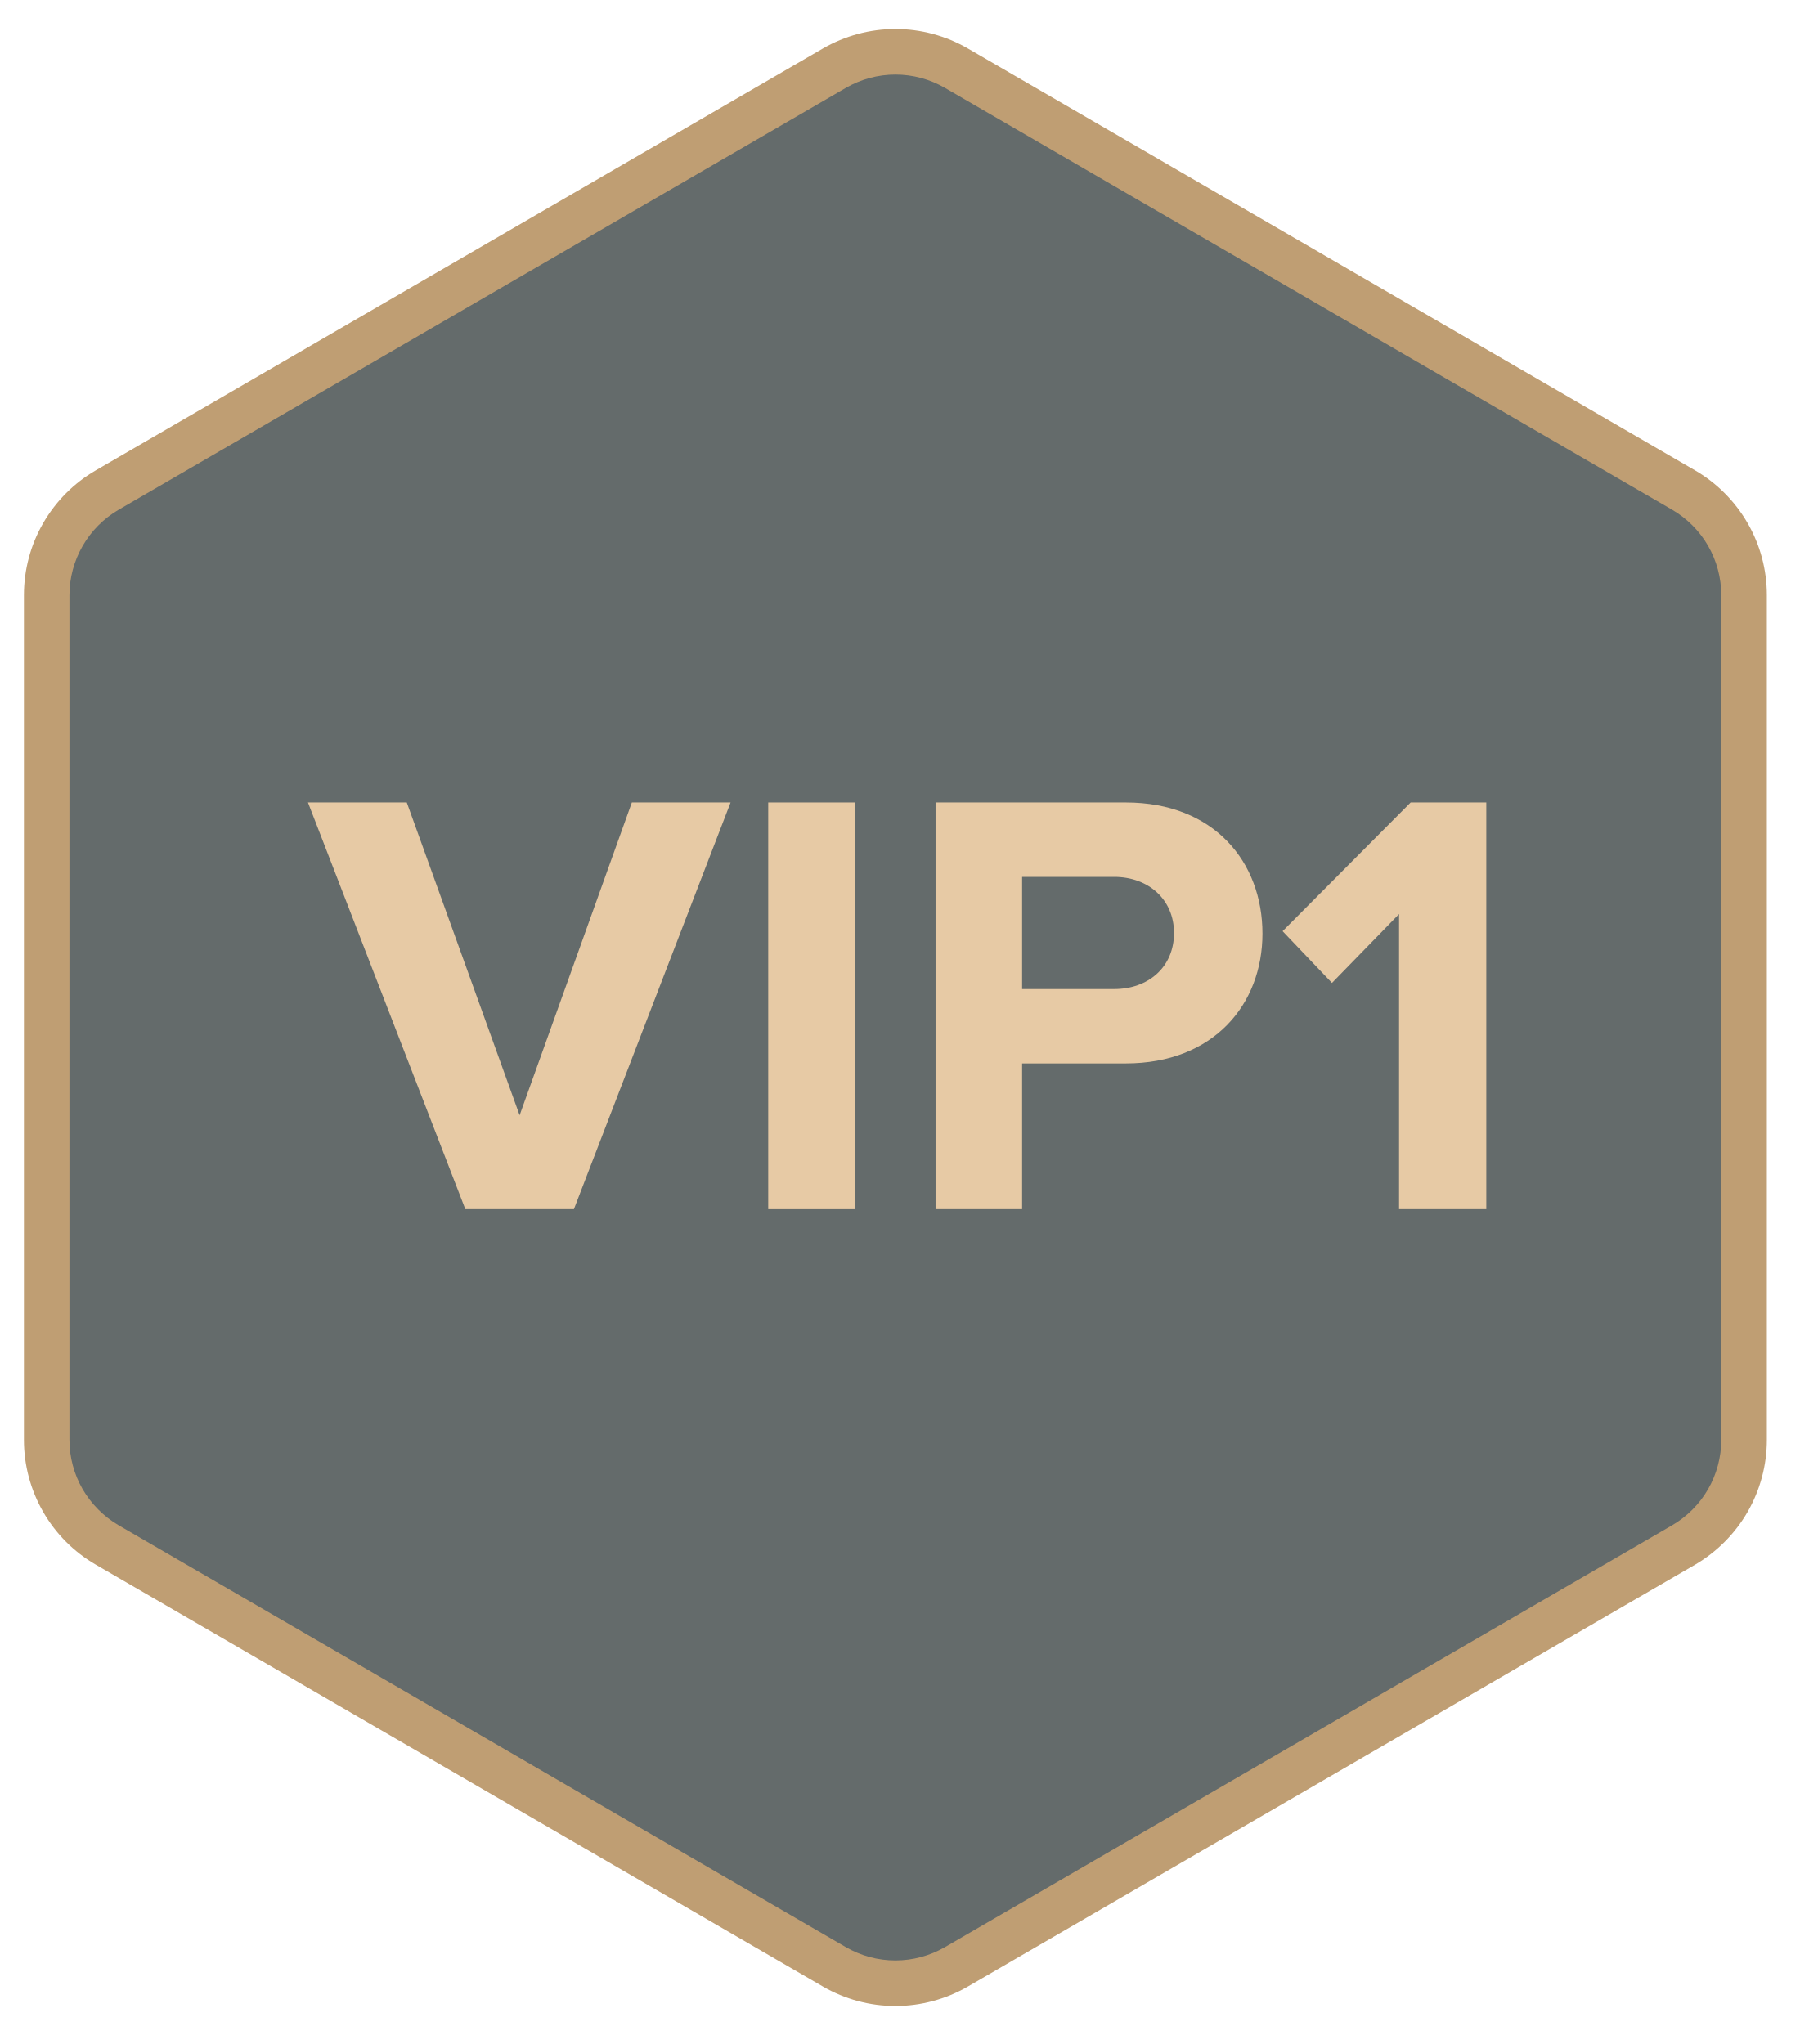
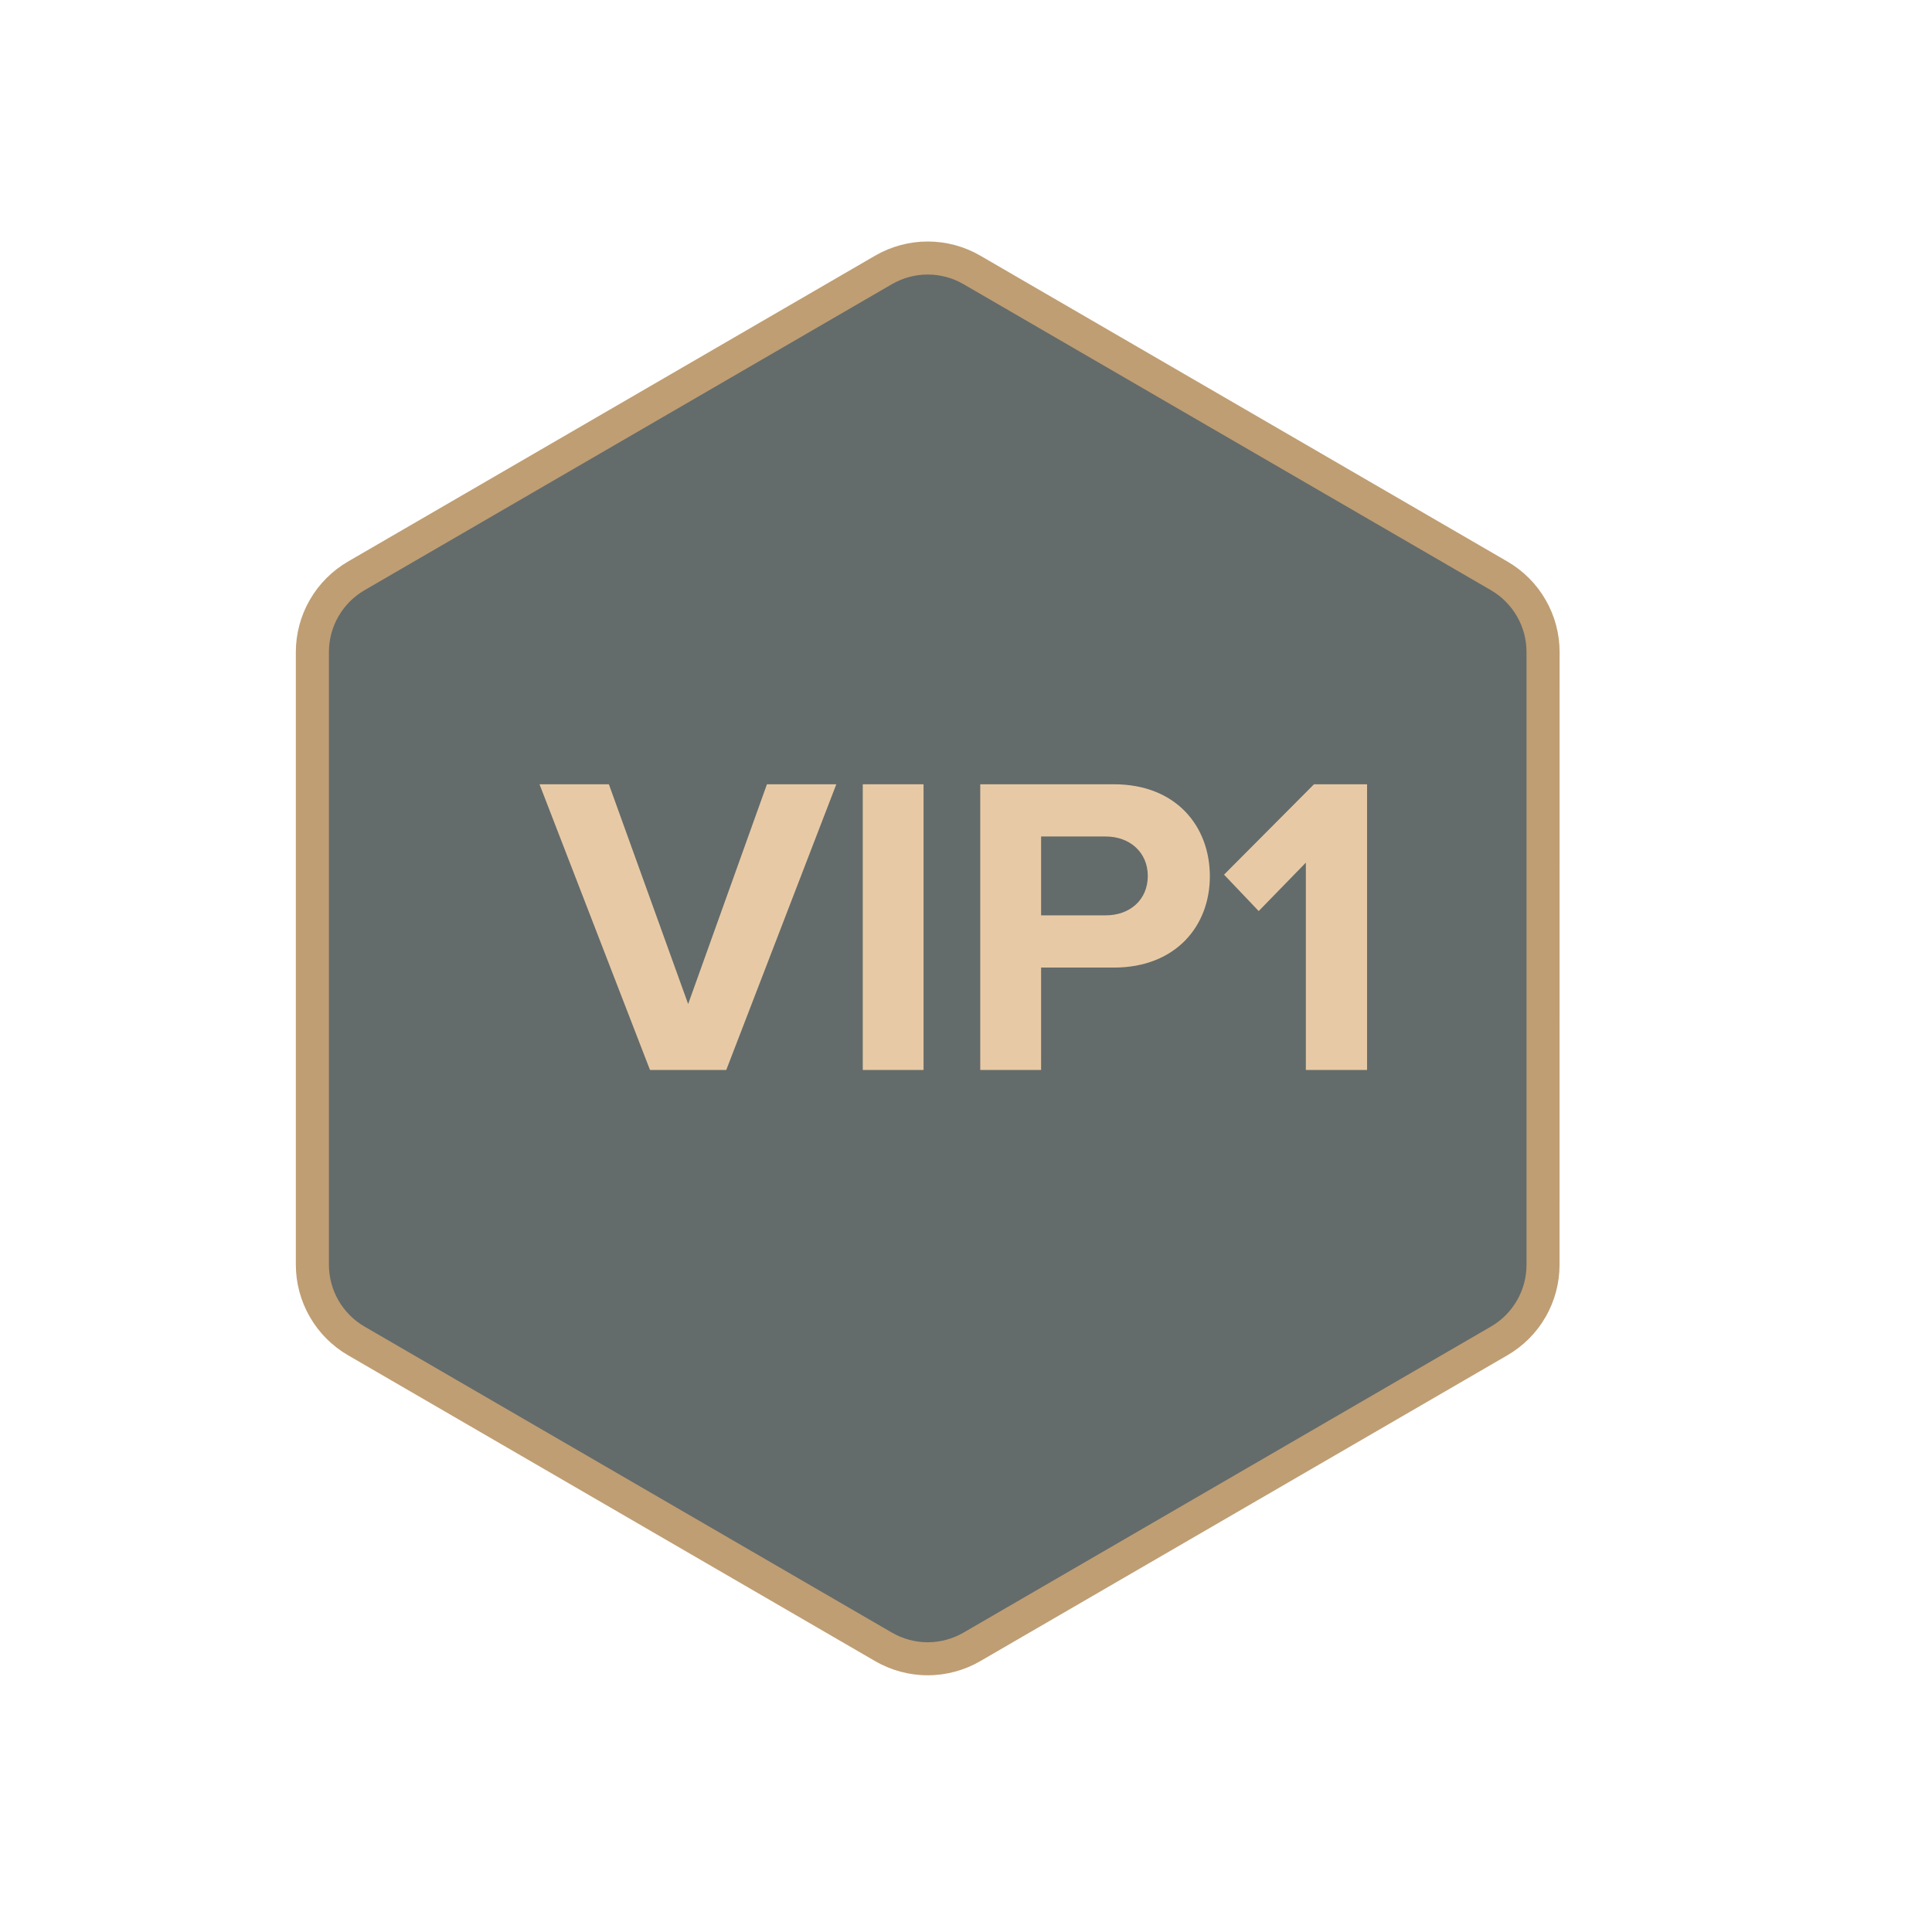
- <svg xmlns="http://www.w3.org/2000/svg" width="24" height="27" viewBox="0 0 24 27" fill="none">
-   <path d="M23.083 18.736C23.083 19.017 23.009 19.294 22.869 19.537C22.728 19.781 22.526 19.983 22.283 20.125L12.681 25.697C12.436 25.839 12.158 25.913 11.875 25.913C11.592 25.913 11.314 25.839 11.069 25.697L1.466 20.124C1.223 19.983 1.021 19.781 0.881 19.537C0.741 19.293 0.667 19.017 0.667 18.736V7.578C0.667 7.296 0.741 7.02 0.881 6.777C1.021 6.533 1.223 6.33 1.466 6.189L11.069 0.617C11.314 0.475 11.592 0.4 11.875 0.4C12.158 0.4 12.436 0.475 12.681 0.617L22.283 6.189C22.526 6.33 22.728 6.533 22.869 6.777C23.009 7.02 23.083 7.296 23.083 7.578L23.083 18.736Z" fill="#646B6B" />
-   <path fill-rule="evenodd" clip-rule="evenodd" d="M11.825 0.985C11.595 0.985 11.369 1.046 11.17 1.161L1.567 6.733C1.37 6.848 1.206 7.012 1.092 7.21C0.978 7.408 0.917 7.633 0.917 7.861C0.917 7.861 0.917 7.861 0.917 7.861V19.02C0.917 19.248 0.977 19.473 1.091 19.671C1.206 19.868 1.37 20.033 1.567 20.148L11.17 25.72C11.369 25.835 11.594 25.896 11.824 25.896C12.054 25.896 12.28 25.835 12.479 25.72L22.082 20.148C22.279 20.033 22.443 19.869 22.557 19.671C22.671 19.473 22.731 19.248 22.731 19.02L22.731 7.861C22.731 7.861 22.731 7.861 22.731 7.861C22.731 7.633 22.671 7.408 22.557 7.21C22.443 7.012 22.279 6.848 22.082 6.733L12.479 1.161C12.28 1.046 12.055 0.985 11.825 0.985ZM10.868 0.64C11.159 0.472 11.489 0.383 11.825 0.383C12.161 0.383 12.491 0.472 12.781 0.64C12.781 0.64 12.781 0.64 12.781 0.64L22.384 6.213C22.673 6.38 22.912 6.621 23.079 6.91C23.246 7.199 23.333 7.527 23.333 7.861L23.333 19.02C23.333 19.02 23.333 19.02 23.333 19.02C23.333 19.354 23.245 19.682 23.079 19.971C22.912 20.26 22.672 20.501 22.384 20.669L12.781 26.241C12.491 26.409 12.16 26.498 11.824 26.498C11.488 26.498 11.158 26.409 10.868 26.241C10.868 26.241 10.868 26.241 10.868 26.241L1.265 20.668C0.976 20.501 0.736 20.26 0.57 19.971C0.403 19.681 0.316 19.353 0.316 19.02V7.861C0.316 7.527 0.403 7.199 0.57 6.91C0.737 6.621 0.976 6.38 1.265 6.213L10.868 0.64C10.868 0.64 10.868 0.64 10.868 0.64Z" fill="#BF9E73" />
-   <path d="M6.145 15.972L4.067 10.6H5.372L6.862 14.732L8.344 10.6H9.648L7.579 15.972H6.145Z" fill="#E7CAA5" />
-   <path d="M10.145 15.972V10.6H11.288V15.972H10.145Z" fill="#E7CAA5" />
-   <path d="M12.355 15.972V10.6H14.867C16.035 10.6 16.672 11.389 16.672 12.332C16.672 13.266 16.027 14.047 14.867 14.047H13.498V15.972H12.355ZM15.504 12.324C15.504 11.881 15.165 11.583 14.714 11.583H13.498V13.065H14.714C15.165 13.065 15.504 12.775 15.504 12.324Z" fill="#E7CAA5" />
-   <path d="M18.476 15.972V12.074L17.59 12.984L16.938 12.3L18.629 10.6H19.628V15.972H18.476Z" fill="#E7CAA5" />
+ <svg xmlns="http://www.w3.org/2000/svg" width="32" height="32" viewBox="0 0 32 32" fill="none">
+   <path d="M25.604 20.689C25.605 20.945 25.537 21.196 25.41 21.418C25.282 21.64 25.099 21.824 24.877 21.952L16.145 27.019C15.923 27.148 15.67 27.216 15.413 27.216C15.155 27.216 14.902 27.148 14.68 27.019L5.948 21.952C5.727 21.823 5.543 21.639 5.415 21.418C5.288 21.196 5.221 20.945 5.221 20.689V10.542C5.221 10.287 5.288 10.036 5.415 9.814C5.543 9.592 5.727 9.408 5.948 9.28L14.68 4.213C14.903 4.084 15.155 4.016 15.413 4.016C15.67 4.016 15.923 4.084 16.145 4.213L24.878 9.28C25.099 9.408 25.282 9.592 25.41 9.814C25.537 10.036 25.605 10.287 25.605 10.542L25.604 20.689Z" fill="#646B6B" />
+   <path fill-rule="evenodd" clip-rule="evenodd" d="M15.366 4.547C15.157 4.547 14.952 4.603 14.771 4.708L6.039 9.775C5.859 9.879 5.71 10.029 5.606 10.209C5.502 10.389 5.448 10.593 5.448 10.8C5.448 10.8 5.448 10.8 5.448 10.8V20.947C5.448 21.155 5.502 21.359 5.606 21.539C5.71 21.719 5.859 21.869 6.039 21.973L14.771 27.04C14.951 27.145 15.157 27.201 15.366 27.201C15.575 27.201 15.78 27.145 15.961 27.04L24.693 21.973C24.873 21.869 25.022 21.72 25.126 21.539C25.23 21.359 25.284 21.155 25.284 20.948L25.284 10.8C25.284 10.8 25.284 10.8 25.284 10.8C25.284 10.593 25.23 10.389 25.126 10.209C25.022 10.029 24.873 9.879 24.694 9.775L15.961 4.708C15.781 4.603 15.575 4.547 15.366 4.547ZM14.496 4.234C14.76 4.081 15.061 4 15.366 4C15.672 4 15.972 4.081 16.236 4.234C16.236 4.234 16.236 4.234 16.236 4.234L24.968 9.301C25.231 9.454 25.449 9.672 25.6 9.935C25.752 10.198 25.832 10.497 25.832 10.8L25.831 20.948C25.831 20.948 25.831 20.948 25.831 20.948C25.831 21.251 25.752 21.549 25.6 21.813C25.449 22.076 25.231 22.294 24.968 22.447L16.236 27.514C15.972 27.667 15.671 27.748 15.366 27.748C15.06 27.748 14.76 27.667 14.496 27.514C14.496 27.514 14.496 27.514 14.496 27.514L5.764 22.447C5.501 22.294 5.283 22.076 5.132 21.812C4.98 21.549 4.9 21.251 4.9 20.947V10.8C4.9 10.497 4.98 10.198 5.132 9.935C5.283 9.672 5.501 9.454 5.764 9.301L14.496 4.234C14.496 4.234 14.496 4.234 14.496 4.234Z" fill="#BF9E73" />
+   <path d="M10.766 17.722L8.936 12.99H10.085L11.398 16.63L12.703 12.99H13.852L12.029 17.722H10.766Z" fill="#E7CAA5" />
+   <path d="M14.29 17.722V12.99H15.297V17.722H14.29Z" fill="#E7CAA5" />
+   <path d="M16.236 17.722V12.99H18.45C19.479 12.99 20.039 13.685 20.039 14.515C20.039 15.338 19.472 16.026 18.45 16.026H17.244V17.722H16.236ZM19.011 14.508C19.011 14.118 18.713 13.855 18.315 13.855H17.244V15.161H18.315C18.713 15.161 19.011 14.905 19.011 14.508Z" fill="#E7CAA5" />
+   <path d="M21.629 17.722V14.288L20.848 15.09L20.274 14.487L21.764 12.99H22.643V17.722H21.629Z" fill="#E7CAA5" />
</svg>
